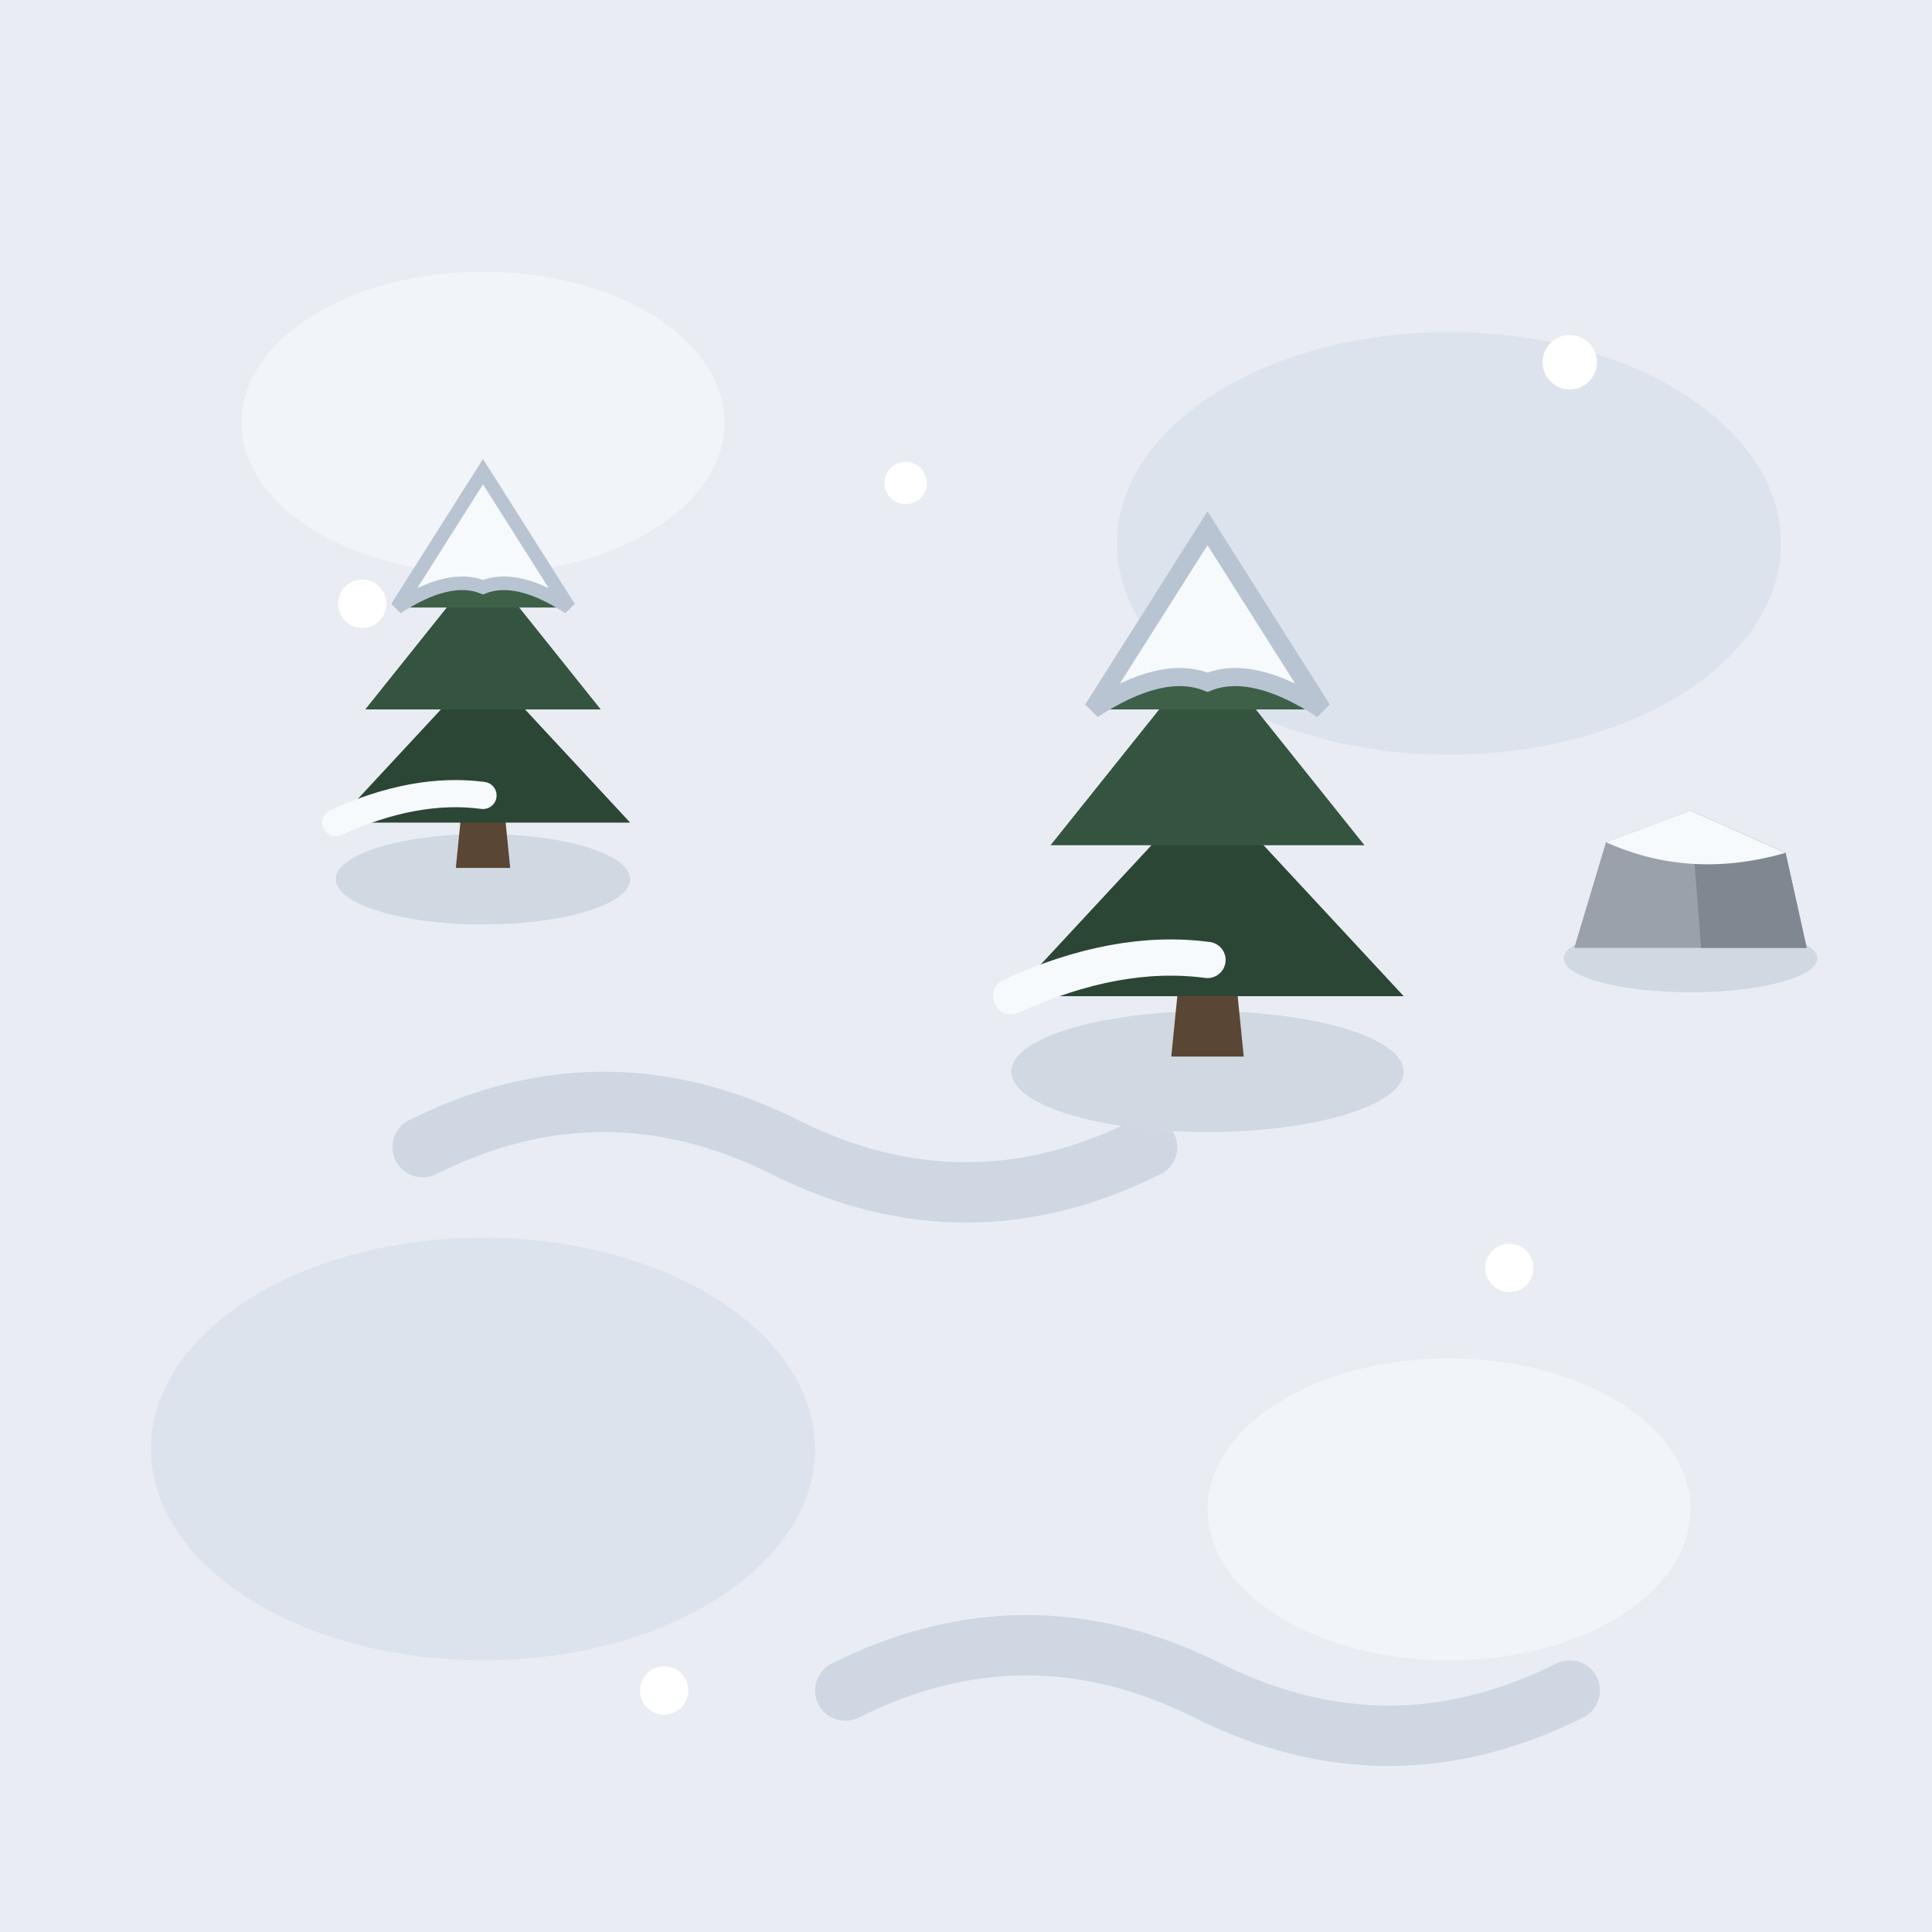
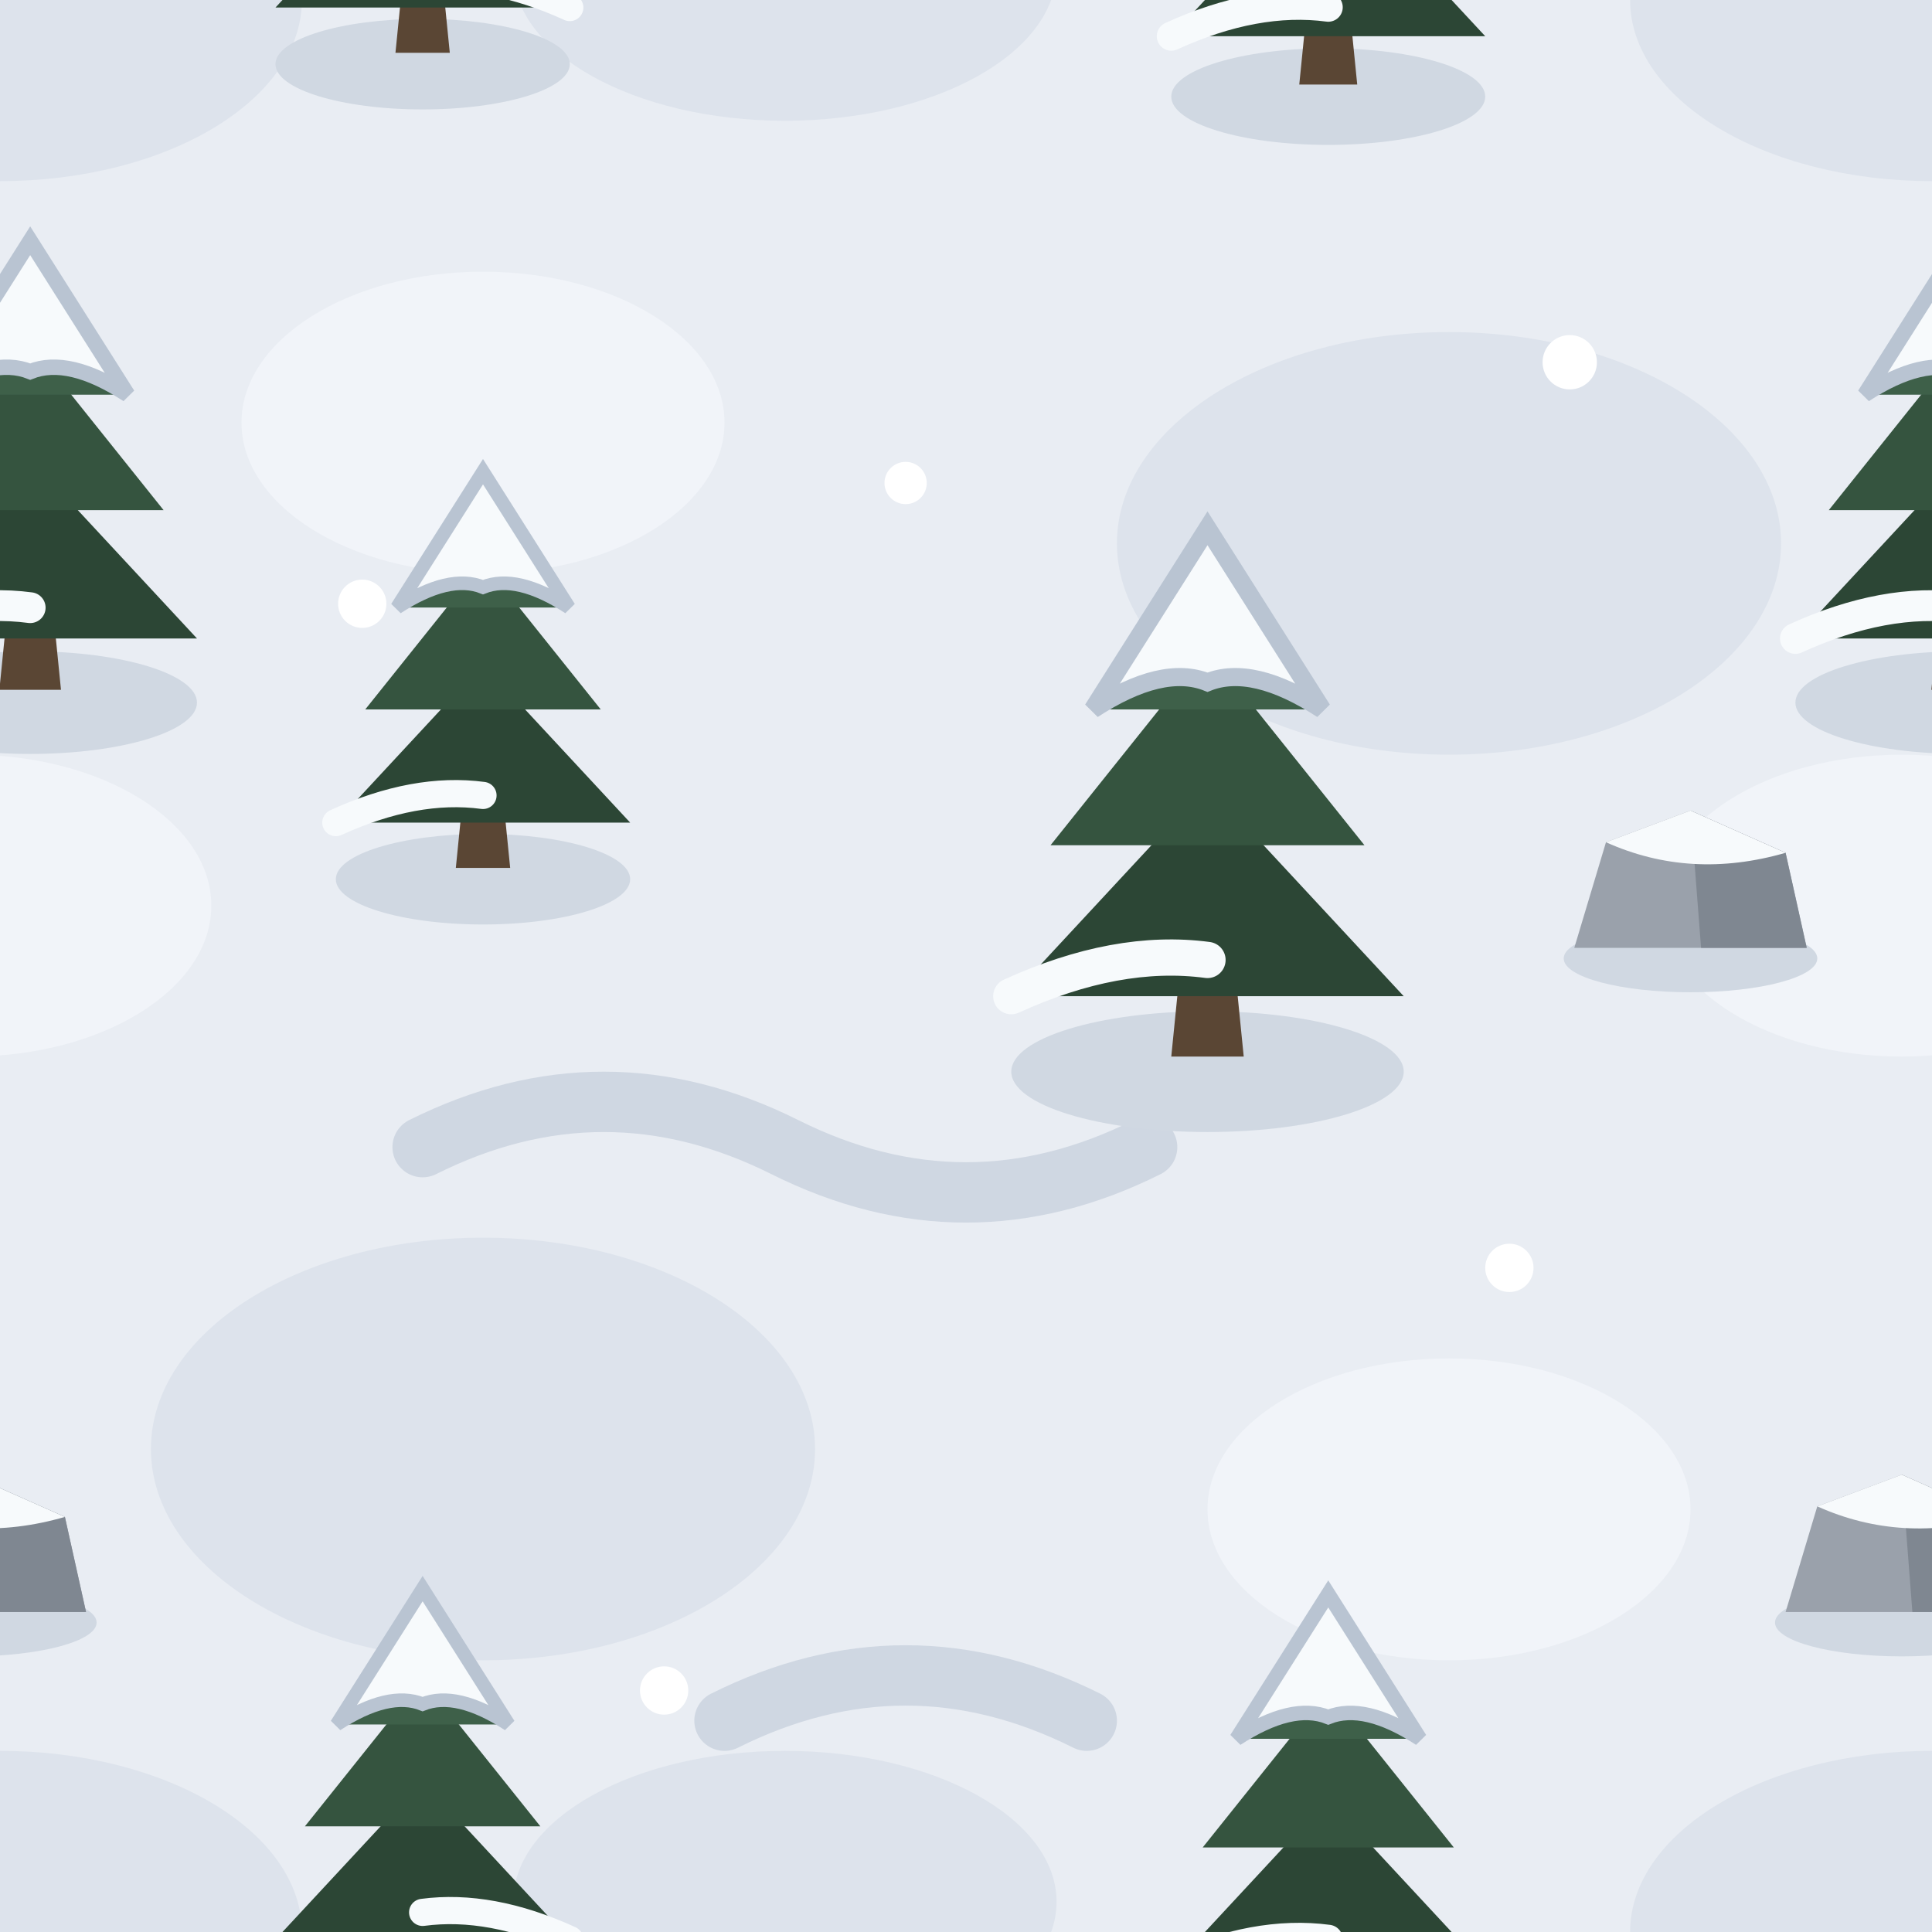
<svg xmlns="http://www.w3.org/2000/svg" viewBox="0 0 64 64">
  <defs>
    <g id="pn">
      <ellipse cx="0" cy="1.5" rx="6.5" ry="2" fill="#d0d8e2" />
      <path d="M-1.2 1 L1.2 1 L0.9 -2 L-0.9 -2 Z" fill="#5a4634" />
      <polygon points="-6.5,-1 0,-8 6.5,-1" fill="#2c4635" />
      <polygon points="-5.2,-6 0,-12.5 5.2,-6" fill="#35543f" />
      <polygon points="-3.8,-10.5 0,-16.5 3.8,-10.5" fill="#3e6049" />
      <path d="M-3.8 -10.5 L0 -16.5 L3.8 -10.5 Q1.5 -12 0 -11.4 Q-1.5 -12 -3.8 -10.5 Z" fill="#f7fafc" stroke="#b9c4d2" stroke-width="0.6" />
      <path d="M-6.5 -1 Q-3 -2.6 0 -2.2" stroke="#f7fafc" stroke-width="1.2" fill="none" stroke-linecap="round" />
    </g>
    <g id="rk">
      <ellipse cx="0" cy="2.5" rx="6" ry="1.6" fill="#d0d8e2" />
      <path d="M-5.5 2 L-4 -3 L0 -4.5 L4.5 -2.5 L5.5 2 Z" fill="#9aa1ab" />
      <path d="M0 -4.5 L4.5 -2.5 L5.5 2 L0.5 2 Z" fill="#7f8791" />
      <path d="M-4 -3 L0 -4.5 L4.5 -2.5 Q0 -1.2 -4 -3 Z" fill="#f7fafc" />
    </g>
  </defs>
  <rect width="64" height="64" fill="#e9edf3" />
  <g fill="#dde3ec">
    <ellipse cx="48" cy="18" rx="11" ry="7" />
    <ellipse cx="16" cy="48" rx="11" ry="7" />
  </g>
  <g fill="#f1f4f9">
    <ellipse cx="16" cy="14" rx="8" ry="5" />
    <ellipse cx="48" cy="50" rx="8" ry="5" />
  </g>
+   <g>
+     <ellipse cx="0" cy="0" rx="10" ry="6" fill="#dde3ec" />
+     <ellipse cx="64" cy="0" rx="10" ry="6" fill="#dde3ec" />
+     <ellipse cx="0" cy="64" rx="10" ry="6" fill="#dde3ec" />
+     <ellipse cx="64" cy="64" rx="10" ry="6" fill="#dde3ec" />
+     <ellipse cx="-1" cy="30" rx="8" ry="5" fill="#f1f4f9" />
+     <ellipse cx="63" cy="30" rx="8" ry="5" fill="#f1f4f9" />
+     <ellipse cx="26" cy="-1" rx="9" ry="5" fill="#dde3ec" />
+     <ellipse cx="26" cy="63" rx="9" ry="5" fill="#dde3ec" />
+     <use href="#pn" transform="translate(1 22) scale(0.85)" />
+     <use href="#pn" transform="translate(65 22) scale(0.85)" />
+     <use href="#pn" transform="translate(44 2) scale(0.8)" />
+     <use href="#pn" transform="translate(44 66) scale(0.8)" />
+     <use href="#pn" transform="translate(14 1) scale(-0.75 0.75)" />
+     <use href="#pn" transform="translate(14 65) scale(-0.75 0.75)" />
+     <use href="#rk" transform="translate(-1 52) scale(0.7)" />
+     <use href="#rk" transform="translate(63 52) scale(0.7)" />
+   </g>
  <path d="M14 38 Q20 35 26 38 Q32 41 38 38" stroke="#cfd7e2" stroke-width="2" fill="none" stroke-linecap="round" />
-   <path d="M28 56 Q34 53 40 56 Q46 59 52 56" stroke="#cfd7e2" stroke-width="2" fill="none" stroke-linecap="round" />
+   <path d="M24 57 Q30 54 36 57" stroke="#cfd7e2" stroke-width="2" fill="none" stroke-linecap="round" />
  <g fill="#ffffff">
    <circle cx="52" cy="12" r="0.9" />
    <circle cx="12" cy="20" r="0.8" />
    <circle cx="30" cy="16" r="0.7" />
    <circle cx="50" cy="42" r="0.8" />
    <circle cx="22" cy="56" r="0.8" />
  </g>
  <use href="#pn" transform="translate(16 28) scale(0.75)" />
  <use href="#pn" transform="translate(40 34)" />
  <use href="#rk" transform="translate(56 30) scale(0.7)" />
</svg>
